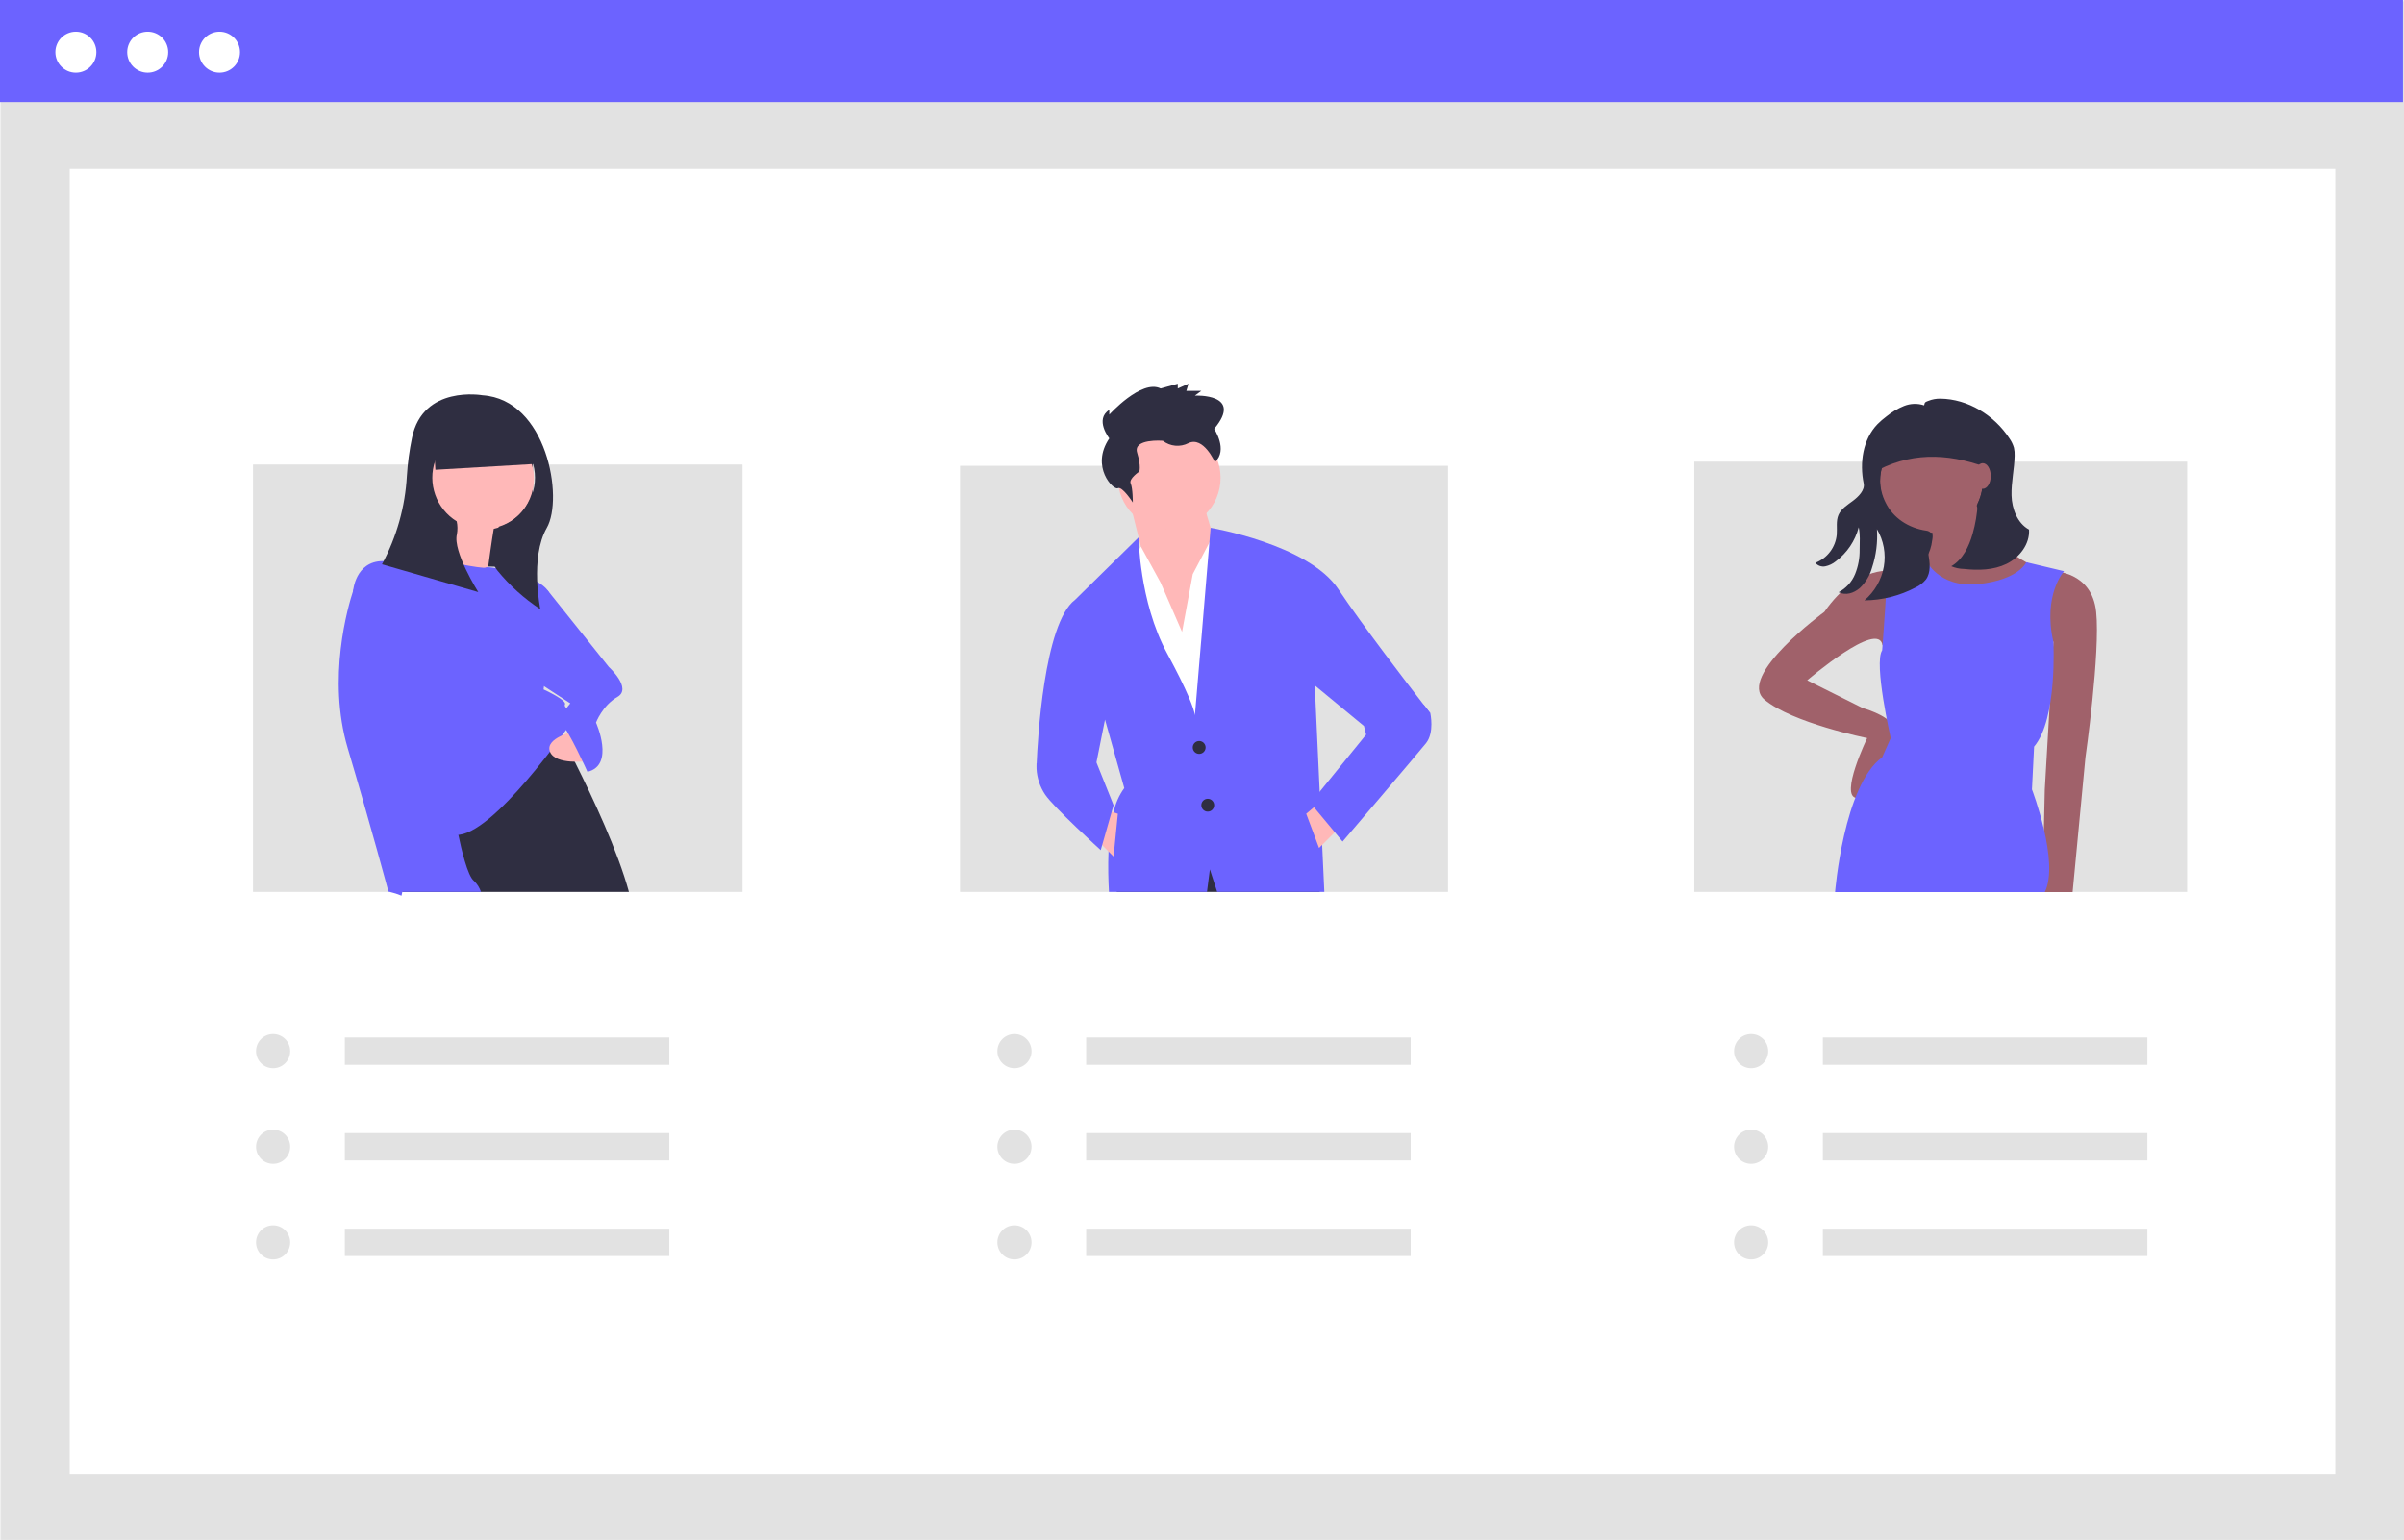
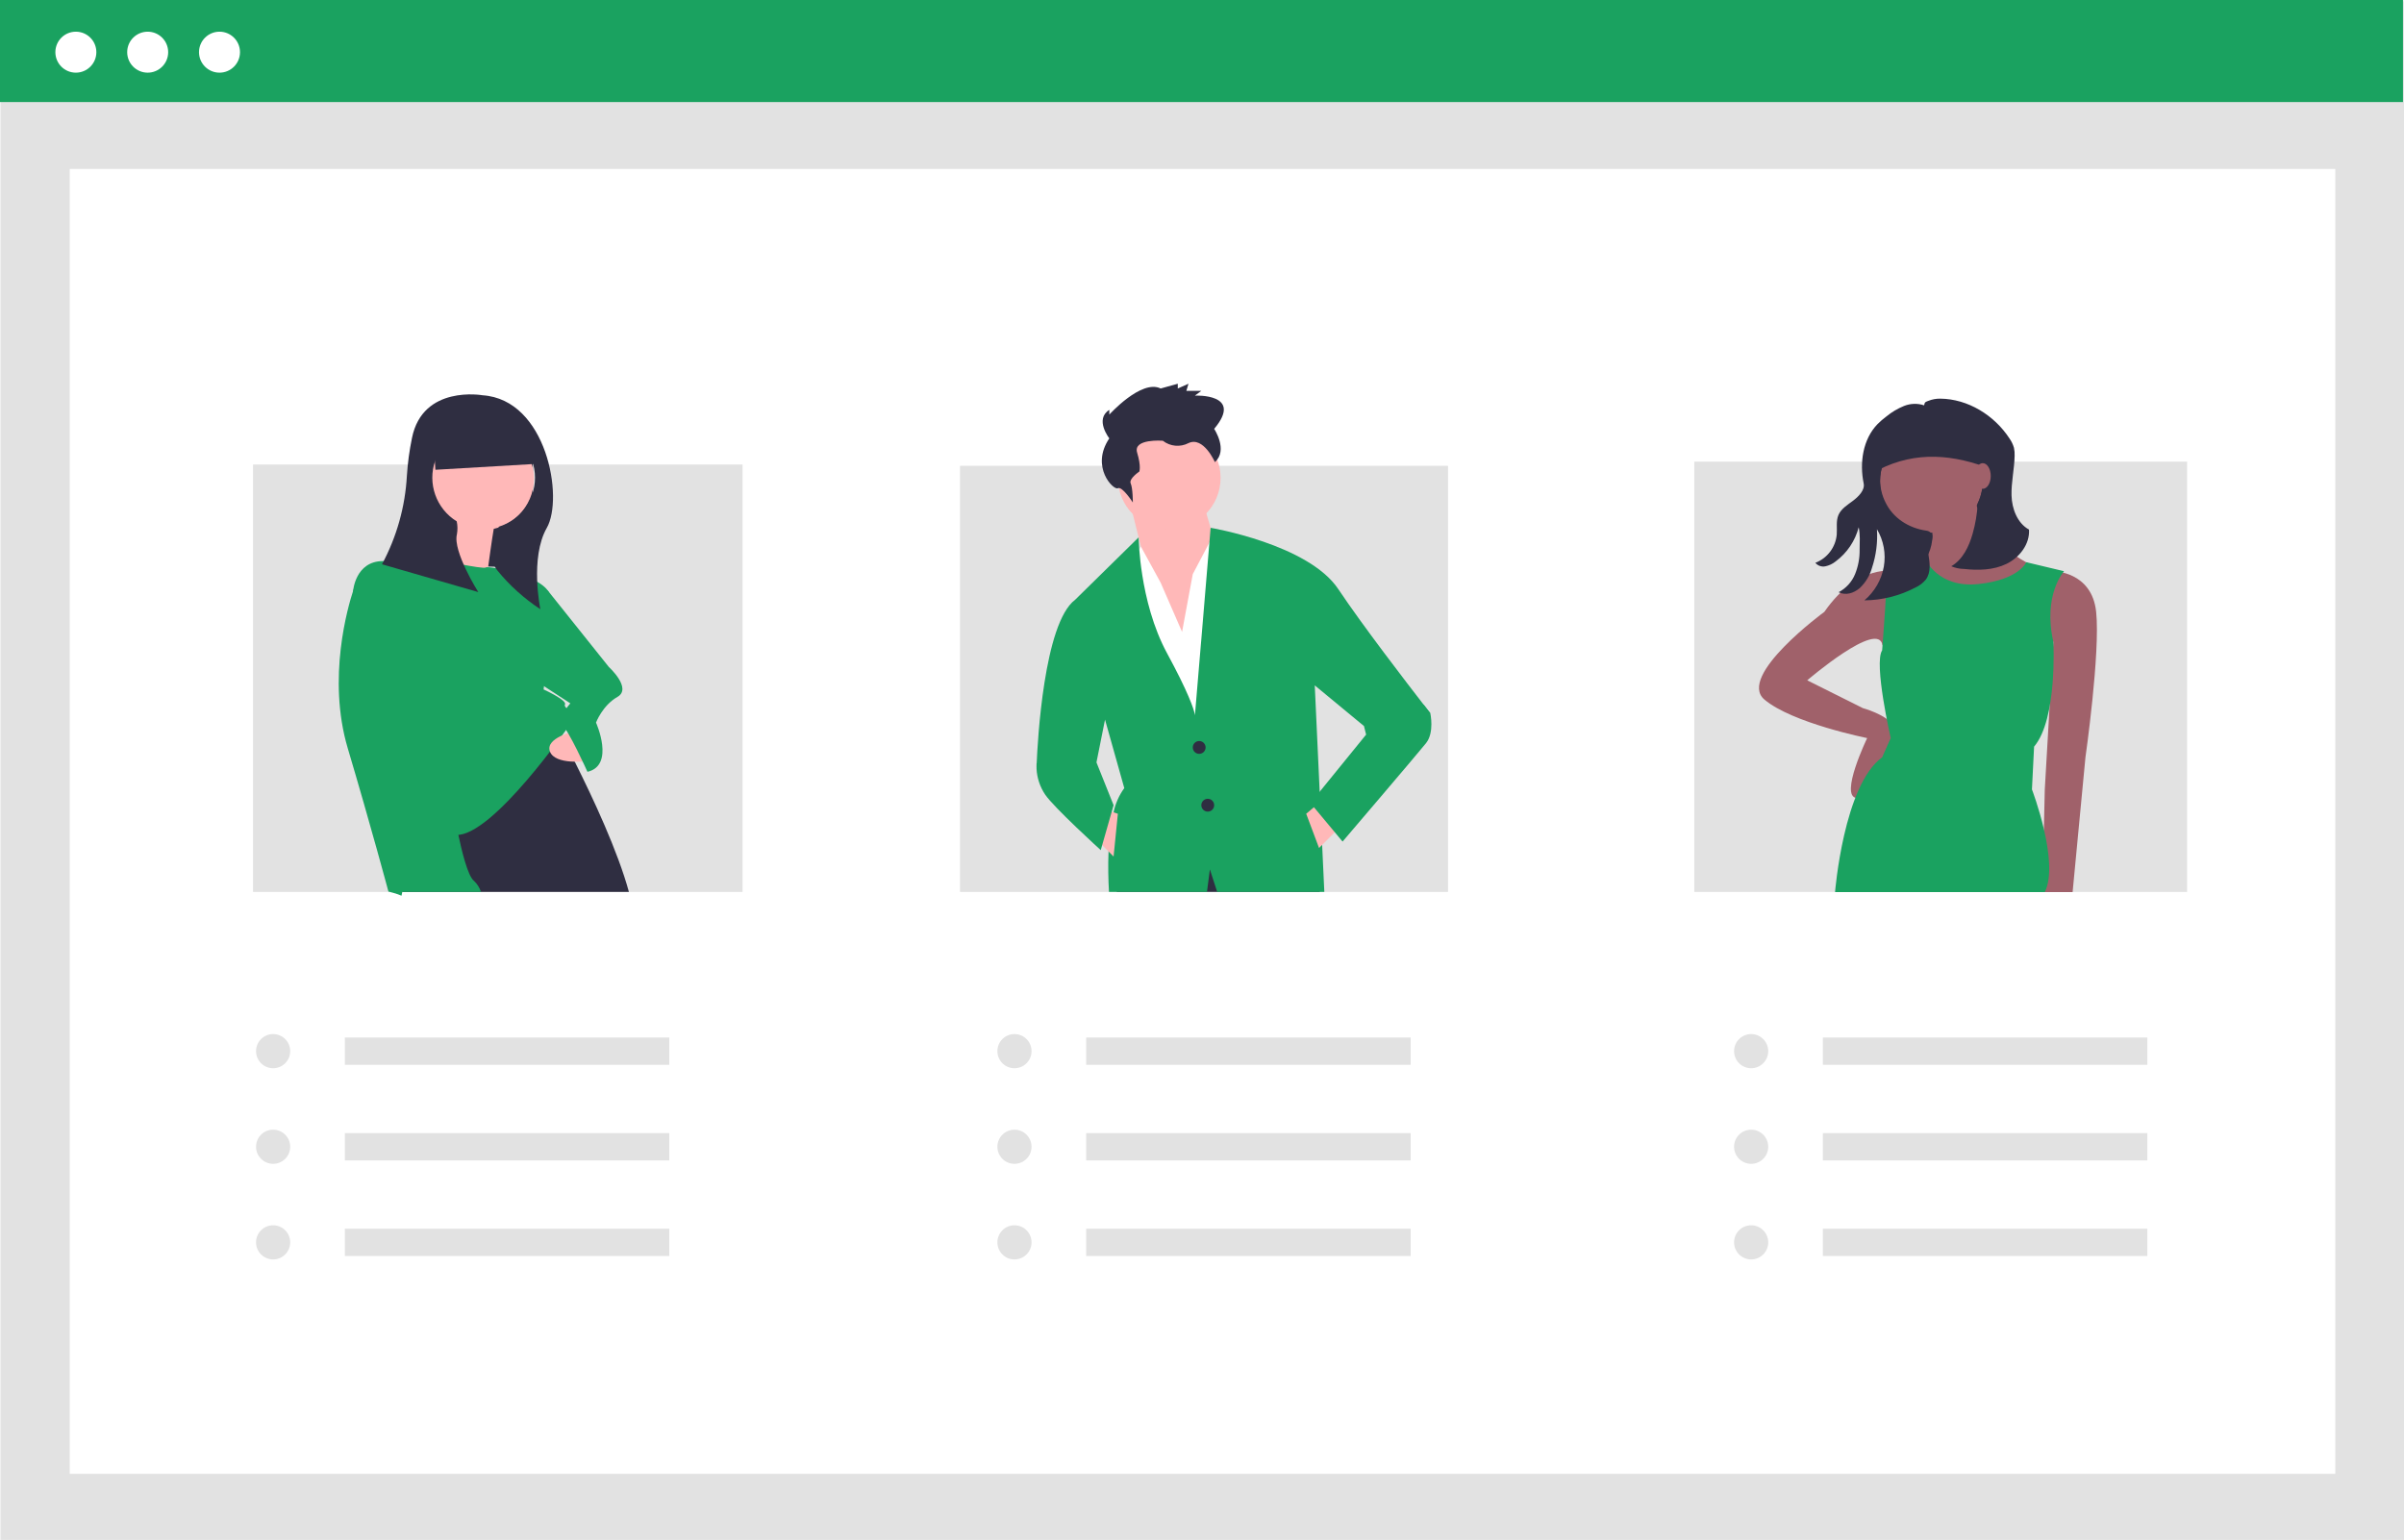
<svg xmlns="http://www.w3.org/2000/svg" id="a60b1964-8663-4d6a-8e27-deeeb16ea45b" data-name="Layer 1" width="887.708" height="568.788" viewBox="0 0 887.708 568.788">
  <rect x="0.379" y="0.503" width="887.329" height="568.285" fill="#e2e2e2" />
  <rect x="25.752" y="62.394" width="836.583" height="482" fill="#fff" />
-   <rect width="887.329" height="37.697" fill="#6c63ff" />
+   <rect width="887.329" height="37.697" fill="#1aa260" />
  <circle cx="28.013" cy="19.273" r="7.567" fill="#fff" />
  <circle cx="54.534" cy="19.273" r="7.567" fill="#fff" />
  <circle cx="81.054" cy="19.273" r="7.567" fill="#fff" />
  <rect x="354.496" y="172.06" width="180.209" height="157.394" fill="#e2e2e2" />
  <polygon points="416.738 183.627 422.27 205.754 419.899 238.155 441.236 254.75 448.348 199.432 444.397 185.998 416.738 183.627" fill="#ffb8b8" />
  <polygon points="436.494 233.413 440.445 212.076 448.348 197.061 468.104 276.877 423.06 283.199 411.206 219.189 421.314 201.932 428.592 215.237 436.494 233.413" fill="#fff" />
  <polygon points="487.322 329.454 412.383 329.454 412.787 323.502 430.166 312.441 453.876 312.441 487.07 326.667 487.322 329.454" fill="#2f2e41" />
  <circle cx="431.753" cy="176.515" r="18.966" fill="#ffb8b8" />
-   <path d="M659.813,433.793l-18.174-15.021,1.816,39.285.177,3.771.227,4.982.504,10.871.807,17.379H605.608l-2.699-8.324-1.072,8.324h-36.183c-.252-4.364-.391-9.623-.164-14.932a73.929,73.929,0,0,1,1.854-14.466,23.583,23.583,0,0,1,3.96-8.954l-7.113-25.287-3.166,15.803-22.121,1.576s.013-.404.05-1.16v-.013c.315-7.781,2.648-51.822,14.176-60.461l23.47-23.067s.013,1.677.24,4.502v.013c.177,2.396.504,5.612,1.097,9.333v.038c1.324,8.387,3.947,19.296,9.169,28.931,1.93,3.557,3.493,6.583,4.767,9.156,5.511,11.161,5.511,13.772,5.511,13.772l2.283-27.203.013-.101.013-.101,3.039-36.423.454-5.436v-.013s36.082,6.054,47.143,22.651c8.891,13.318,25.425,34.821,31.58,42.754.076.088.139.177.214.265l.921,1.198c.177.227.341.429.479.618.151.189.278.341.378.479l.404.517Z" transform="translate(-156.1462 -165.6061)" fill="#6c63ff" />
+   <path d="M659.813,433.793l-18.174-15.021,1.816,39.285.177,3.771.227,4.982.504,10.871.807,17.379H605.608l-2.699-8.324-1.072,8.324h-36.183c-.252-4.364-.391-9.623-.164-14.932a73.929,73.929,0,0,1,1.854-14.466,23.583,23.583,0,0,1,3.96-8.954l-7.113-25.287-3.166,15.803-22.121,1.576s.013-.404.05-1.16v-.013c.315-7.781,2.648-51.822,14.176-60.461l23.47-23.067s.013,1.677.24,4.502v.013c.177,2.396.504,5.612,1.097,9.333v.038c1.324,8.387,3.947,19.296,9.169,28.931,1.93,3.557,3.493,6.583,4.767,9.156,5.511,11.161,5.511,13.772,5.511,13.772l2.283-27.203.013-.101.013-.101,3.039-36.423.454-5.436v-.013s36.082,6.054,47.143,22.651c8.891,13.318,25.425,34.821,31.58,42.754.076.088.139.177.214.265l.921,1.198c.177.227.341.429.479.618.151.189.278.341.378.479l.404.517Z" transform="translate(-156.1462 -165.6061)" fill="#1aa260" />
  <circle cx="442.816" cy="276.087" r="2.371" fill="#2f2e41" />
  <circle cx="445.977" cy="297.424" r="2.371" fill="#2f2e41" />
  <polygon points="494.183 306.117 487.071 313.229 482.329 300.585 487.483 296.228 494.183 306.117" fill="#ffb8b8" />
  <polygon points="404.094 309.278 411.206 316.39 412.787 300.585 408.045 299.004 404.094 309.278" fill="#ffb8b8" />
  <path d="M565.772,327.525s-5.532-7.017,0-10.526V318.753s11.854-13.158,18.966-9.649l6.322-1.754V309.104l3.951-1.754-.79,2.632h5.532l-2.371,1.754s18.176-.877,7.112,12.281c0,0,5.259,7.889.259,12.278,0,0-4.21-9.646-9.742-7.015a8.809,8.809,0,0,1-9.483-.877s-11.064-.877-9.483,4.386.79,7.017.79,7.017-3.951,2.632-3.161,4.386.79,7.017.79,7.017-3.951-6.14-5.532-5.263S558.659,338.051,565.772,327.525Z" transform="translate(-156.1462 -165.6061)" fill="#2f2e41" />
-   <path d="M542.064,445.644l-3.161,2.025v1.926a18.828,18.828,0,0,0,3.161,9.483c3.161,4.742,20.547,20.547,20.547,20.547l4.742-16.595-6.322-15.805-3.951-4.742Z" transform="translate(-156.1462 -165.6061)" fill="#6c63ff" />
-   <path d="M673.246,425.098l8.671.88,2.392,3.071s1.581,7.112-1.581,11.064-30.82,36.352-30.82,36.352l-11.854-14.225,20.547-25.288-.79-3.161Z" transform="translate(-156.1462 -165.6061)" fill="#6c63ff" />
+   <path d="M542.064,445.644l-3.161,2.025v1.926a18.828,18.828,0,0,0,3.161,9.483c3.161,4.742,20.547,20.547,20.547,20.547l4.742-16.595-6.322-15.805-3.951-4.742Z" transform="translate(-156.1462 -165.6061)" fill="#1aa260" />
+   <path d="M673.246,425.098l8.671.88,2.392,3.071s1.581,7.112-1.581,11.064-30.82,36.352-30.82,36.352l-11.854-14.225,20.547-25.288-.79-3.161Z" transform="translate(-156.1462 -165.6061)" fill="#1aa260" />
  <rect x="625.642" y="170.515" width="181.976" height="158.938" fill="#e2e2e2" />
  <polygon points="738.074 205.064 696.98 205.854 691.448 167.922 738.074 167.922 738.074 205.064" fill="#2f2e41" />
  <path d="M914.371,376.597s14.225,0,15.805,15.015S926.225,445.349,926.225,445.349L921.484,495.135H910.342l.868-37.932,3.161-54.528-9.483-10.273Z" transform="translate(-156.1462 -165.6061)" fill="#a0616a" />
  <path d="M855.892,376.597s-13.434-3.161-26.078,15.015c0,0-32.4,23.708-22.127,32.4S845.619,438.237,845.619,438.237s-10.273,21.337-3.951,22.127,15.805-22.917,13.434-26.869-11.064-6.322-11.064-6.322l-20.547-10.273s26.363-22.647,27.801-12.904l7.76-3.691Z" transform="translate(-156.1462 -165.6061)" fill="#a0616a" />
  <path d="M885.132,349.728a39.24,39.24,0,0,0,22.917,25.288l-20.547,17.386-24.498-15.805s8.693-5.532,6.322-17.386Z" transform="translate(-156.1462 -165.6061)" fill="#a0616a" />
  <circle cx="713.181" cy="177.8" r="18.966" fill="#a0616a" />
-   <path d="M852.731,375.016l14.424-2.827s4.542,10.73,19.557,9.149,17.661-8.066,17.661-8.066l13.949,3.324s-7.903,8.693-3.951,26.078c0,0,1.581,28.449-7.112,38.722l-.79,15.805s10.273,26.869,4.742,37.932h-77.445s3.161-39.513,17.386-49.786l3.161-7.112s-6.322-27.659-3.161-32.4C851.151,405.836,853.522,375.807,852.731,375.016Z" transform="translate(-156.1462 -165.6061)" fill="#6c63ff" />
+   <path d="M852.731,375.016l14.424-2.827s4.542,10.73,19.557,9.149,17.661-8.066,17.661-8.066l13.949,3.324s-7.903,8.693-3.951,26.078c0,0,1.581,28.449-7.112,38.722l-.79,15.805s10.273,26.869,4.742,37.932h-77.445s3.161-39.513,17.386-49.786l3.161-7.112s-6.322-27.659-3.161-32.4C851.151,405.836,853.522,375.807,852.731,375.016Z" transform="translate(-156.1462 -165.6061)" fill="#1aa260" />
  <path d="M905.384,361.227c-4.305-2.364-6.309-7.671-6.452-12.58-.143-4.91,1.048-9.769,1.141-14.68a11.346,11.346,0,0,0-.255-2.993,11.514,11.514,0,0,0-1.646-3.408c-5.599-8.579-15.331-14.613-25.582-14.708a11.362,11.362,0,0,0-4.329.796c-1.06.424-1.406.372-1.61,1.674a10.832,10.832,0,0,0-7.434.236,25.152,25.152,0,0,0-6.501,3.872,29.322,29.322,0,0,0-3.287,2.846c-5.417,5.612-6.665,14.262-5.095,21.903.51,2.484-1.938,4.882-3.964,6.408s-4.365,2.927-5.359,5.26c-.957,2.244-.431,4.81-.624,7.242a12.386,12.386,0,0,1-7.902,10.407,3.812,3.812,0,0,0,3.678,1.293,9.052,9.052,0,0,0,3.833-1.825,22.797,22.797,0,0,0,8.499-12.61c.595,2.706.364,5.497.342,8.268a23.094,23.094,0,0,1-1.675,9.031,13.223,13.223,0,0,1-6.088,6.704c2.657,1.301,5.586.358,7.837-1.561a16.379,16.379,0,0,0,4.51-7.515,37.453,37.453,0,0,0,1.805-14.214,20.296,20.296,0,0,1,2.547,13.837,21.155,21.155,0,0,1-7.175,12.455,41.215,41.215,0,0,0,18.864-4.751,10.677,10.677,0,0,0,3.869-2.98c1.872-2.598,1.429-6.14.904-9.299-.415-2.498,2.706-6.108.918-7.902a2.828,2.828,0,0,0-1.726-.823c-6.47-.924-12.289-4.639-15.091-10.543a18.531,18.531,0,0,1-1.944-7.803,18.967,18.967,0,1,1,36.053,8.241,51.254,51.254,0,0,1-1.89,11.293c-1.352,4.709-3.643,9.513-7.882,11.969a12.301,12.301,0,0,0,4.687.993c5.319.586,10.913.457,15.727-1.879C901.901,371.542,905.727,366.567,905.384,361.227Z" transform="translate(-156.1462 -165.6061)" fill="#2f2e41" />
  <path d="M891.849,339.06c-14.217-5.698-28.233-6.914-41.884,0V327.574a7.481,7.481,0,0,1,7.481-7.481h28.493a5.91,5.91,0,0,1,5.91,5.91Z" transform="translate(-156.1462 -165.6061)" fill="#2f2e41" />
  <ellipse cx="732.147" cy="175.824" rx="2.963" ry="4.742" fill="#a0616a" />
  <rect x="93.429" y="171.581" width="180.764" height="157.873" fill="#e2e2e2" />
  <polygon points="196.771 209.619 158.049 208.829 158.049 155.092 196.771 159.043 196.771 209.619" fill="#2f2e41" />
  <path d="M388.38,495.061H304.701a35.963,35.963,0,0,1,2.775-8.803c2.371-4.351,5.335-13.835,7.706-22.234,1.375-4.868,2.548-9.37,3.292-12.284.542-2.131.858-3.418.858-3.418l41.089-16.597s1.16,2.106,3.027,5.65a.946.946,0,0,0,.088.151c1.324,2.51,2.989,5.738,4.83,9.434h.013C375.112,460.378,384.306,480.078,388.38,495.061Z" transform="translate(-156.1462 -165.6061)" fill="#2f2e41" />
  <path d="M322.098,352.308,316.566,379.967l18.966,1.581s3.161-24.498,3.951-25.288S322.098,352.308,322.098,352.308Z" transform="translate(-156.1462 -165.6061)" fill="#ffb8b8" />
  <circle cx="178.2" cy="176.824" r="18.966" fill="#ffb8b8" />
-   <path d="M316.566,372.064s18.176,3.951,18.966,3.161,22.127,3.161,23.708,10.273S356.869,420.27,356.869,420.27s8.693,3.951,7.903,5.532,4.742,3.161,3.161,5.532-30.03,43.464-43.464,42.674-37.932-90.089-37.932-90.089.79-11.064,11.064-11.064S316.566,372.064,316.566,372.064Z" transform="translate(-156.1462 -165.6061)" fill="#6c63ff" />
+   <path d="M316.566,372.064s18.176,3.951,18.966,3.161,22.127,3.161,23.708,10.273S356.869,420.27,356.869,420.27s8.693,3.951,7.903,5.532,4.742,3.161,3.161,5.532-30.03,43.464-43.464,42.674-37.932-90.089-37.932-90.089.79-11.064,11.064-11.064S316.566,372.064,316.566,372.064Z" transform="translate(-156.1462 -165.6061)" fill="#1aa260" />
  <path d="M368.328,435.68s-11.077,2.507-9.095,7.576,13.836,3.488,13.836,3.488Z" transform="translate(-156.1462 -165.6061)" fill="#ffb8b8" />
-   <path d="M333.758,495.061H304.701c-.088.454-.189.921-.29,1.387a28.16,28.16,0,0,0-4.313-1.387c-.328-.076-.517-.114-.517-.114s-6.331-23.71-15.021-52.944c-7.706-25.942.126-52.515,1.993-58.178v-.013c.24-.706.378-1.085.378-1.085l7.113-5.524L318.473,451.739l6.394,19.498s.202,1.085.542,2.762c1.034,4.994,3.405,15.222,5.776,17.001A9.797,9.797,0,0,1,333.758,495.061Z" transform="translate(-156.1462 -165.6061)" fill="#6c63ff" />
-   <path d="M348.571,382.733l9.862,1.024,22.539,28.215s8.693,7.903,3.161,11.064-7.903,9.483-7.903,9.483,7.112,15.805-3.161,18.176c0,0-7.112-15.805-9.483-17.386s3.161-7.903,3.161-7.903l-18.176-11.854Z" transform="translate(-156.1462 -165.6061)" fill="#6c63ff" />
+   <path d="M333.758,495.061H304.701c-.088.454-.189.921-.29,1.387a28.16,28.16,0,0,0-4.313-1.387c-.328-.076-.517-.114-.517-.114s-6.331-23.71-15.021-52.944c-7.706-25.942.126-52.515,1.993-58.178v-.013c.24-.706.378-1.085.378-1.085l7.113-5.524L318.473,451.739l6.394,19.498s.202,1.085.542,2.762c1.034,4.994,3.405,15.222,5.776,17.001A9.797,9.797,0,0,1,333.758,495.061Z" transform="translate(-156.1462 -165.6061)" fill="#1aa260" />
+   <path d="M348.571,382.733l9.862,1.024,22.539,28.215s8.693,7.903,3.161,11.064-7.903,9.483-7.903,9.483,7.112,15.805-3.161,18.176c0,0-7.112-15.805-9.483-17.386s3.161-7.903,3.161-7.903l-18.176-11.854Z" transform="translate(-156.1462 -165.6061)" fill="#1aa260" />
  <path d="M334.347,311.61s-22.127-3.951-26.078,15.805a100.62,100.62,0,0,0-1.873,13.909,77.994,77.994,0,0,1-9.191,32.716v0l35.561,10.273s-9.483-15.015-7.903-21.337a12.288,12.288,0,0,0-.065-4.791,18.961,18.961,0,1,1,15.59,1.96c-2.644,5.754-4.083,11.978-.51,16.265a70.124,70.124,0,0,0,15.805,14.225s-3.951-18.966,2.371-30.03S358.054,313.19,334.347,311.61Z" transform="translate(-156.1462 -165.6061)" fill="#2f2e41" />
  <polygon points="197.852 171.348 160.774 173.523 159.754 156.151 192.024 154.991 197.852 171.348" fill="#2f2e41" />
  <circle cx="100.855" cy="388.275" r="6.306" fill="#e2e2e2" />
  <circle cx="100.855" cy="423.588" r="6.306" fill="#e2e2e2" />
  <circle cx="100.855" cy="458.901" r="6.306" fill="#e2e2e2" />
  <rect x="127.34" y="383.231" width="119.811" height="10.089" fill="#e2e2e2" />
  <rect x="127.34" y="418.544" width="119.811" height="10.089" fill="#e2e2e2" />
  <rect x="127.34" y="453.856" width="119.811" height="10.089" fill="#e2e2e2" />
  <circle cx="374.605" cy="388.275" r="6.306" fill="#e2e2e2" />
  <circle cx="374.605" cy="423.588" r="6.306" fill="#e2e2e2" />
  <circle cx="374.605" cy="458.901" r="6.306" fill="#e2e2e2" />
  <rect x="401.09" y="383.231" width="119.811" height="10.089" fill="#e2e2e2" />
  <rect x="401.09" y="418.544" width="119.811" height="10.089" fill="#e2e2e2" />
  <rect x="401.09" y="453.856" width="119.811" height="10.089" fill="#e2e2e2" />
  <circle cx="646.635" cy="388.275" r="6.306" fill="#e2e2e2" />
  <circle cx="646.635" cy="423.588" r="6.306" fill="#e2e2e2" />
  <circle cx="646.635" cy="458.901" r="6.306" fill="#e2e2e2" />
  <rect x="673.12" y="383.231" width="119.811" height="10.089" fill="#e2e2e2" />
  <rect x="673.12" y="418.544" width="119.811" height="10.089" fill="#e2e2e2" />
  <rect x="673.12" y="453.856" width="119.811" height="10.089" fill="#e2e2e2" />
</svg>
